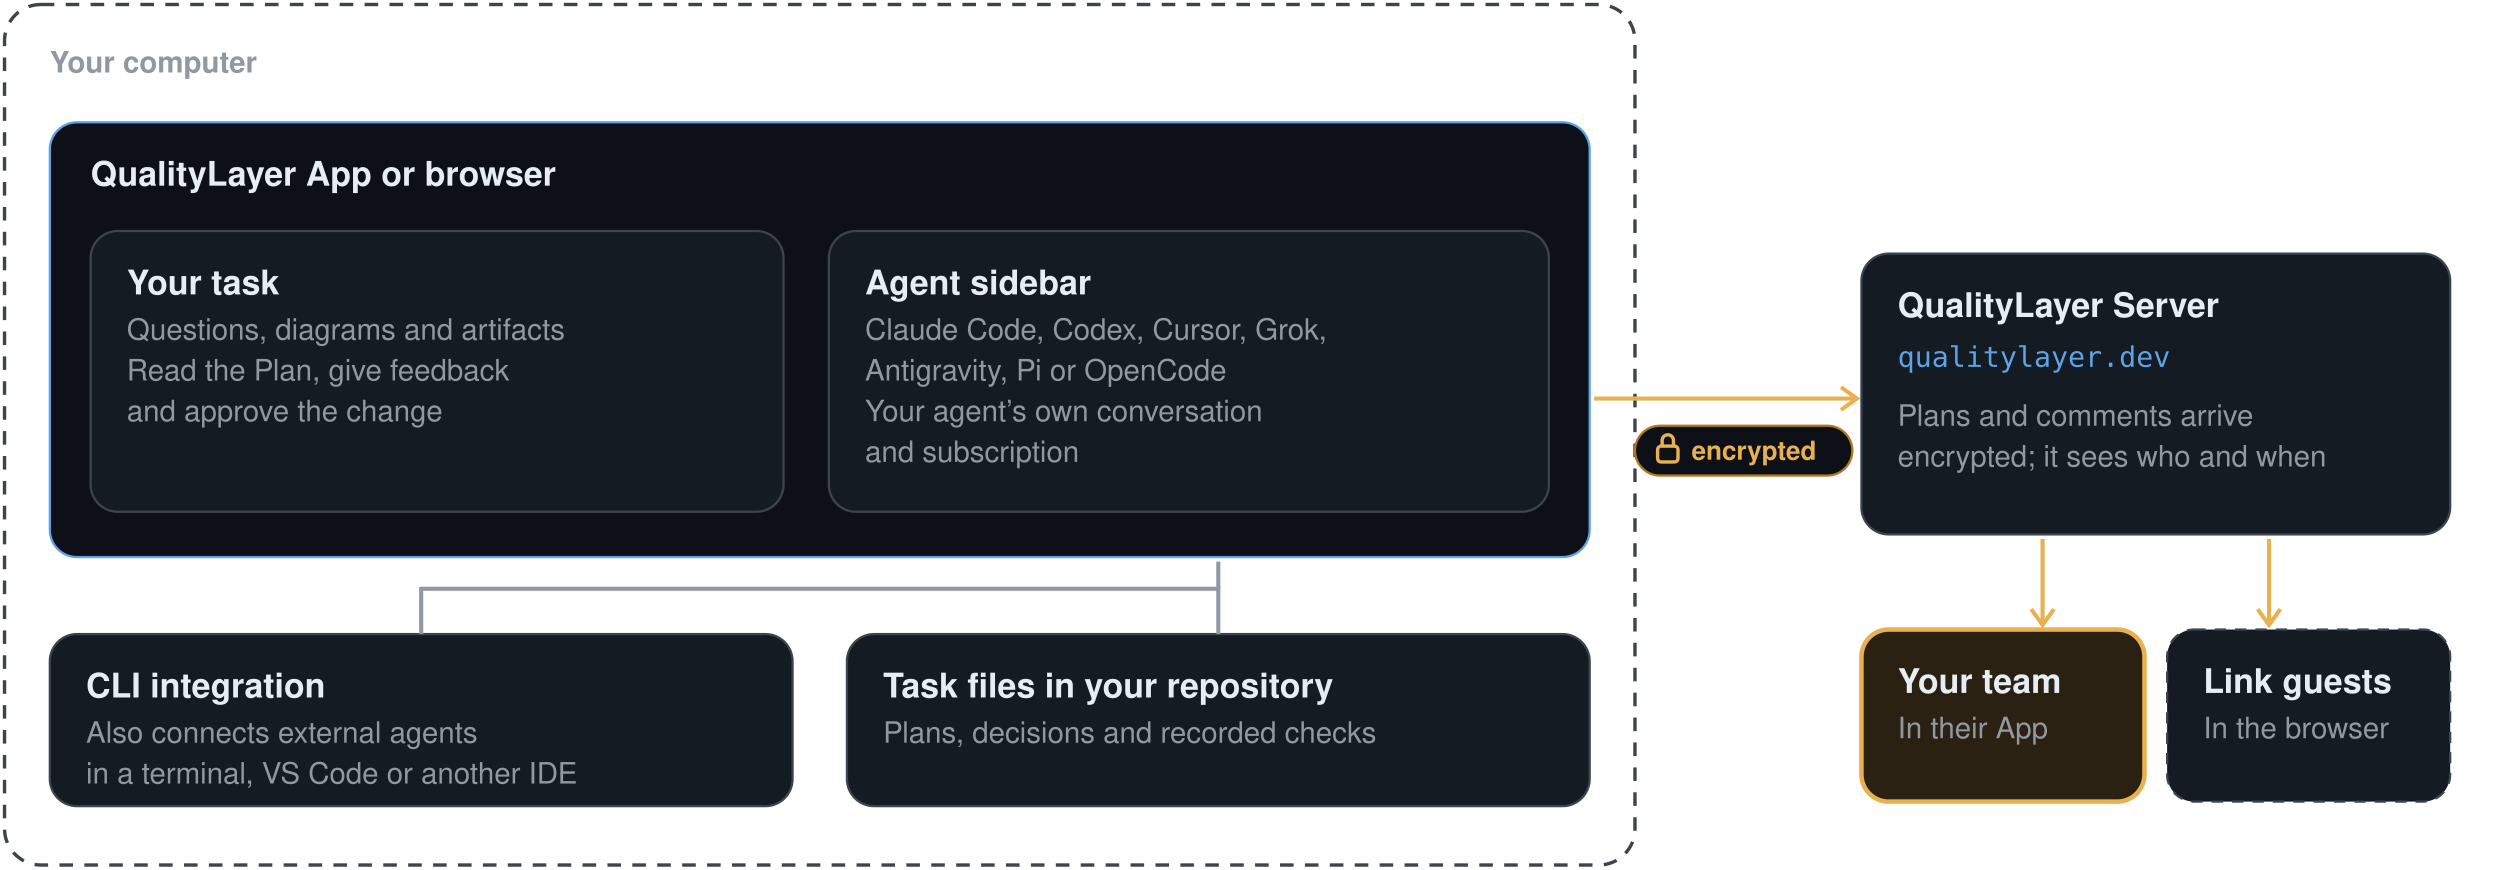
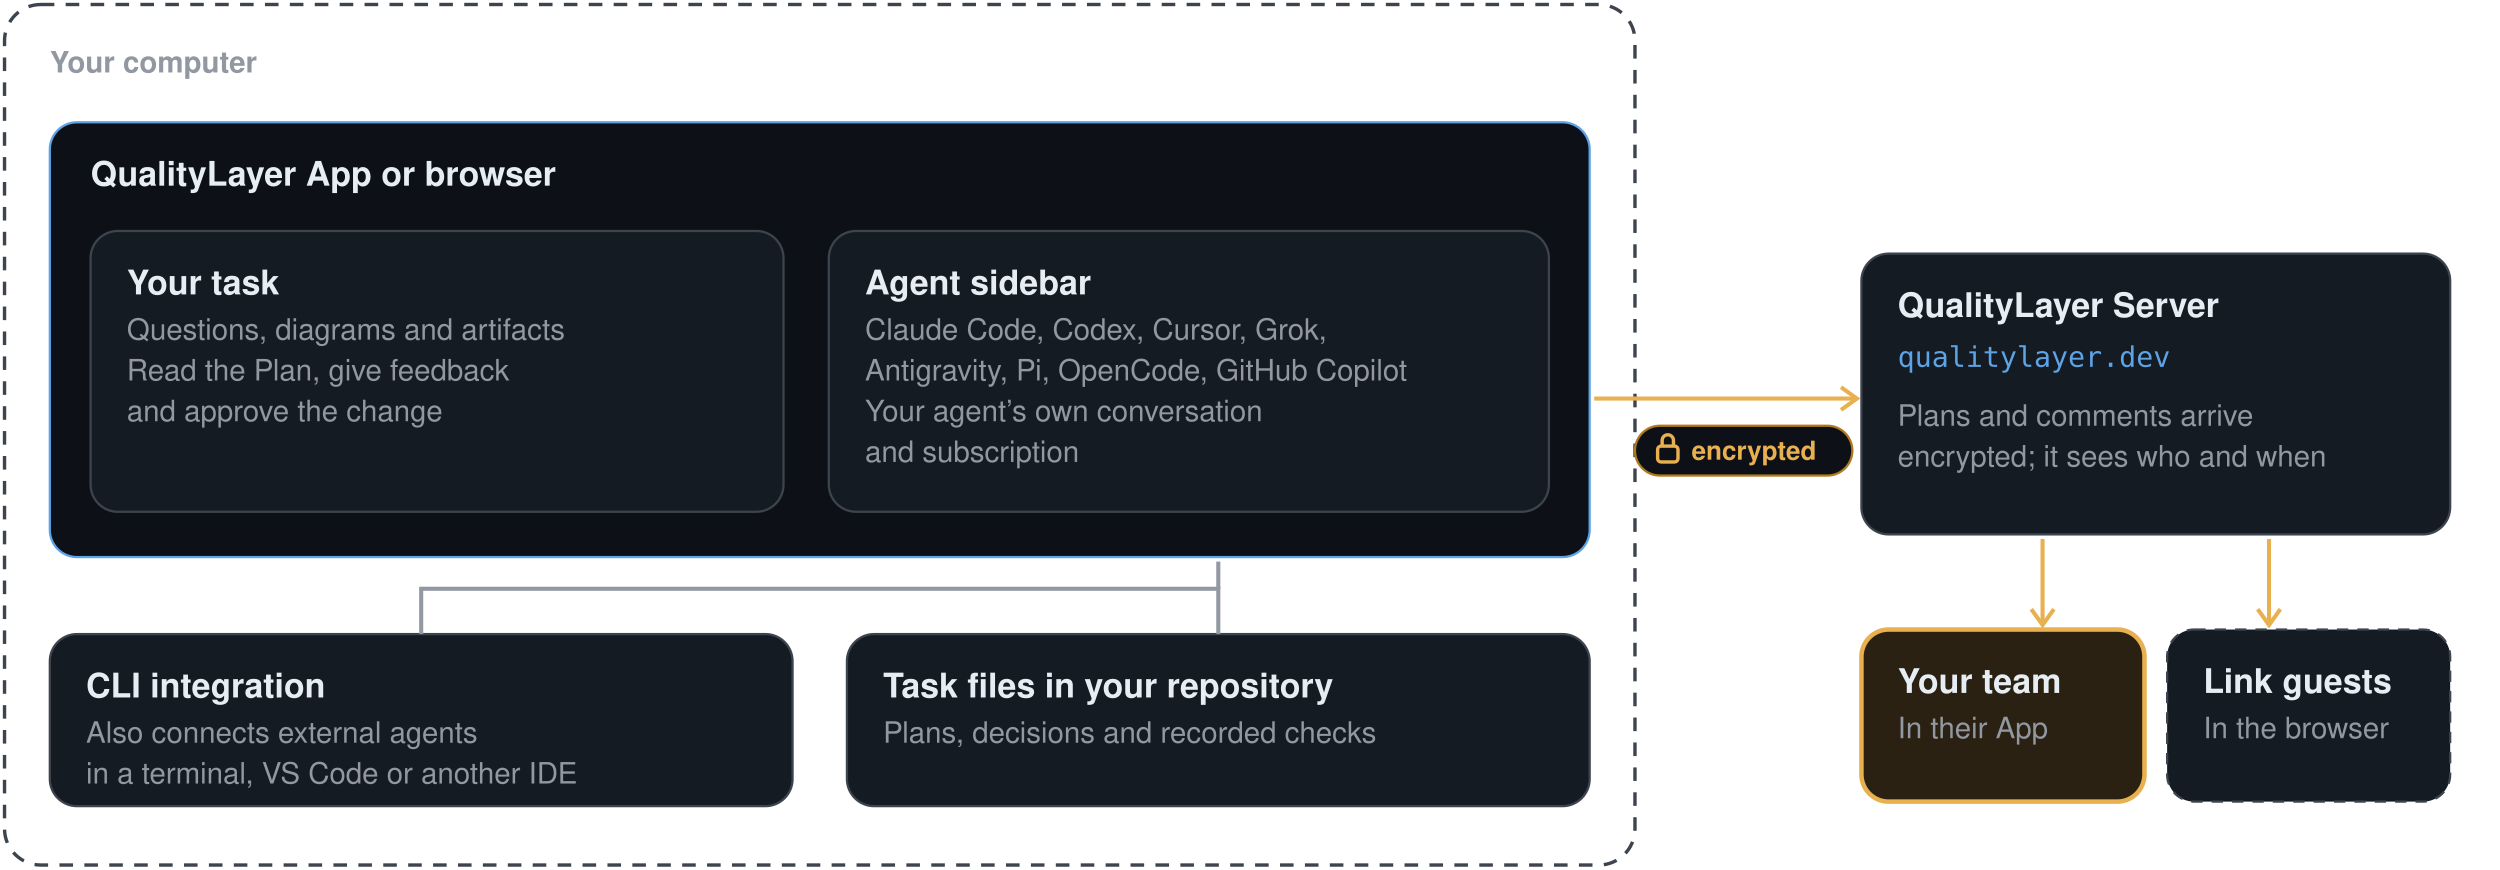
<svg xmlns="http://www.w3.org/2000/svg" style="background:#0d1117" width="1104" height="384" viewBox="-2 -2 1104 384" role="img" aria-label="QualityLayer in the App or browser: the task on the left and the agent on the right. Task files stay in your repository; the CLI also connects external agents. Shared plans and comments go to the server encrypted">
  <rect x="0" y="0" width="720" height="380" rx="16" fill="none" stroke="#3d444d" stroke-width="1.5" stroke-dasharray="6 5" />
  <text x="20" y="30" font-family="-apple-system, BlinkMacSystemFont, 'Segoe UI', 'Helvetica Neue', Helvetica, Arial, sans-serif" font-size="13" font-weight="650" fill="#9198a1" text-anchor="start">Your computer</text>
  <rect x="20" y="52" width="680" height="192" rx="12" fill="#0d1117" stroke="#5da3e5" stroke-width="1" />
  <text x="38" y="80" font-family="-apple-system, BlinkMacSystemFont, 'Segoe UI', 'Helvetica Neue', Helvetica, Arial, sans-serif" font-size="15" font-weight="650" fill="#e6edf3" text-anchor="start">QualityLayer App or browser</text>
  <rect x="38" y="100" width="306" height="124" rx="12" fill="#151b23" stroke="#3d444d" stroke-width="1" />
  <text x="54" y="128" font-family="-apple-system, BlinkMacSystemFont, 'Segoe UI', 'Helvetica Neue', Helvetica, Arial, sans-serif" font-size="15" font-weight="650" fill="#e6edf3" text-anchor="start">Your task</text>
  <text x="54" y="148" font-family="-apple-system, BlinkMacSystemFont, 'Segoe UI', 'Helvetica Neue', Helvetica, Arial, sans-serif" font-size="13" font-weight="400" fill="#9198a1" text-anchor="start">Questions, diagrams and artifacts</text>
  <text x="54" y="166" font-family="-apple-system, BlinkMacSystemFont, 'Segoe UI', 'Helvetica Neue', Helvetica, Arial, sans-serif" font-size="13" font-weight="400" fill="#9198a1" text-anchor="start">Read the Plan, give feedback</text>
  <text x="54" y="184" font-family="-apple-system, BlinkMacSystemFont, 'Segoe UI', 'Helvetica Neue', Helvetica, Arial, sans-serif" font-size="13" font-weight="400" fill="#9198a1" text-anchor="start">and approve the change</text>
  <rect x="364" y="100" width="318" height="124" rx="12" fill="#151b23" stroke="#3d444d" stroke-width="1" />
  <text x="380" y="128" font-family="-apple-system, BlinkMacSystemFont, 'Segoe UI', 'Helvetica Neue', Helvetica, Arial, sans-serif" font-size="15" font-weight="650" fill="#e6edf3" text-anchor="start">Agent sidebar</text>
  <text x="380" y="148" font-family="-apple-system, BlinkMacSystemFont, 'Segoe UI', 'Helvetica Neue', Helvetica, Arial, sans-serif" font-size="13" font-weight="400" fill="#9198a1" text-anchor="start">Claude Code, Codex, Cursor, Grok,</text>
-   <text x="380" y="166" font-family="-apple-system, BlinkMacSystemFont, 'Segoe UI', 'Helvetica Neue', Helvetica, Arial, sans-serif" font-size="13" font-weight="400" fill="#9198a1" text-anchor="start">Antigravity, Pi or OpenCode</text>
+   <text x="380" y="166" font-family="-apple-system, BlinkMacSystemFont, 'Segoe UI', 'Helvetica Neue', Helvetica, Arial, sans-serif" font-size="13" font-weight="400" fill="#9198a1" text-anchor="start">Antigravity, Pi, OpenCode, GitHub Copilot</text>
  <text x="380" y="184" font-family="-apple-system, BlinkMacSystemFont, 'Segoe UI', 'Helvetica Neue', Helvetica, Arial, sans-serif" font-size="13" font-weight="400" fill="#9198a1" text-anchor="start">Your agent’s own conversation</text>
  <text x="380" y="202" font-family="-apple-system, BlinkMacSystemFont, 'Segoe UI', 'Helvetica Neue', Helvetica, Arial, sans-serif" font-size="13" font-weight="400" fill="#9198a1" text-anchor="start">and subscription</text>
  <rect x="20" y="278" width="328" height="76" rx="12" fill="#151b23" stroke="#3d444d" stroke-width="1" />
  <text x="36" y="306" font-family="-apple-system, BlinkMacSystemFont, 'Segoe UI', 'Helvetica Neue', Helvetica, Arial, sans-serif" font-size="15" font-weight="650" fill="#e6edf3" text-anchor="start">CLI integration</text>
  <text x="36" y="326" font-family="-apple-system, BlinkMacSystemFont, 'Segoe UI', 'Helvetica Neue', Helvetica, Arial, sans-serif" font-size="13" font-weight="400" fill="#9198a1" text-anchor="start">Also connects external agents</text>
  <text x="36" y="344" font-family="-apple-system, BlinkMacSystemFont, 'Segoe UI', 'Helvetica Neue', Helvetica, Arial, sans-serif" font-size="13" font-weight="400" fill="#9198a1" text-anchor="start">in a terminal, VS Code or another IDE</text>
  <rect x="372" y="278" width="328" height="76" rx="12" fill="#151b23" stroke="#3d444d" stroke-width="1" />
  <text x="388" y="306" font-family="-apple-system, BlinkMacSystemFont, 'Segoe UI', 'Helvetica Neue', Helvetica, Arial, sans-serif" font-size="15" font-weight="650" fill="#e6edf3" text-anchor="start">Task files in your repository</text>
  <text x="388" y="326" font-family="-apple-system, BlinkMacSystemFont, 'Segoe UI', 'Helvetica Neue', Helvetica, Arial, sans-serif" font-size="13" font-weight="400" fill="#9198a1" text-anchor="start">Plans, decisions and recorded checks</text>
  <path d="M184 278 V258 H536 V278" fill="none" stroke="#9198a1" stroke-width="1.8" />
  <path d="M536 258 V246" fill="none" stroke="#9198a1" stroke-width="1.8" />
  <path d="M702 174 L818 174" stroke="#e8b04f" stroke-width="1.8" />
  <path d="M811 169 l7 5 l-7 5" fill="none" stroke="#e8b04f" stroke-width="1.8" />
  <rect x="720" y="186" width="96" height="22" rx="11" fill="#0d1117" stroke="#b07a1c" />
  <rect x="730" y="195" width="9" height="7" rx="1.5" fill="none" stroke="#e8b04f" stroke-width="1.5" />
  <path d="M732 195 v-2.5 a2.5 2.5 0 0 1 5 0 v2.5" fill="none" stroke="#e8b04f" stroke-width="1.5" />
  <text x="745" y="201" font-family="-apple-system, BlinkMacSystemFont, 'Segoe UI', 'Helvetica Neue', Helvetica, Arial, sans-serif" font-size="11.5" font-weight="600" fill="#e8b04f" text-anchor="start">encrypted</text>
  <rect x="820" y="110" width="260" height="124" rx="12" fill="#151b23" stroke="#3d444d" stroke-width="1" />
  <text x="836" y="138" font-family="-apple-system, BlinkMacSystemFont, 'Segoe UI', 'Helvetica Neue', Helvetica, Arial, sans-serif" font-size="15" font-weight="650" fill="#e6edf3" text-anchor="start">QualityLayer Server</text>
  <text x="836" y="160" font-family="ui-monospace, SFMono-Regular, Menlo, Consolas, monospace" font-size="12.5" font-weight="500" fill="#5da3e5" text-anchor="start">qualitylayer.dev</text>
  <text x="836" y="186" font-family="-apple-system, BlinkMacSystemFont, 'Segoe UI', 'Helvetica Neue', Helvetica, Arial, sans-serif" font-size="13" font-weight="400" fill="#9198a1" text-anchor="start">Plans and comments arrive</text>
  <text x="836" y="204" font-family="-apple-system, BlinkMacSystemFont, 'Segoe UI', 'Helvetica Neue', Helvetica, Arial, sans-serif" font-size="13" font-weight="400" fill="#9198a1" text-anchor="start">encrypted; it sees who and when</text>
  <path d="M900 236 L900 274" stroke="#e8b04f" stroke-width="1.8" />
  <path d="M895 267 l5 7 l5 -7" fill="none" stroke="#e8b04f" stroke-width="1.8" />
  <path d="M1000 236 L1000 274" stroke="#e8b04f" stroke-width="1.8" />
  <path d="M995 267 l5 7 l5 -7" fill="none" stroke="#e8b04f" stroke-width="1.8" />
  <rect x="820" y="276" width="125" height="76" rx="12" fill="#2a2112" stroke="#e8b04f" stroke-width="2" />
  <text x="836" y="304" font-family="-apple-system, BlinkMacSystemFont, 'Segoe UI', 'Helvetica Neue', Helvetica, Arial, sans-serif" font-size="15" font-weight="650" fill="#e6edf3" text-anchor="start">Your team</text>
  <text x="836" y="324" font-family="-apple-system, BlinkMacSystemFont, 'Segoe UI', 'Helvetica Neue', Helvetica, Arial, sans-serif" font-size="13" font-weight="400" fill="#9198a1" text-anchor="start">In their App</text>
  <rect x="955" y="276" width="125" height="76" rx="12" fill="#151b23" stroke="#3d444d" stroke-width="1" stroke-dasharray="5 4" />
  <text x="971" y="304" font-family="-apple-system, BlinkMacSystemFont, 'Segoe UI', 'Helvetica Neue', Helvetica, Arial, sans-serif" font-size="15" font-weight="650" fill="#e6edf3" text-anchor="start">Link guests</text>
  <text x="971" y="324" font-family="-apple-system, BlinkMacSystemFont, 'Segoe UI', 'Helvetica Neue', Helvetica, Arial, sans-serif" font-size="13" font-weight="400" fill="#9198a1" text-anchor="start">In the browser</text>
</svg>
